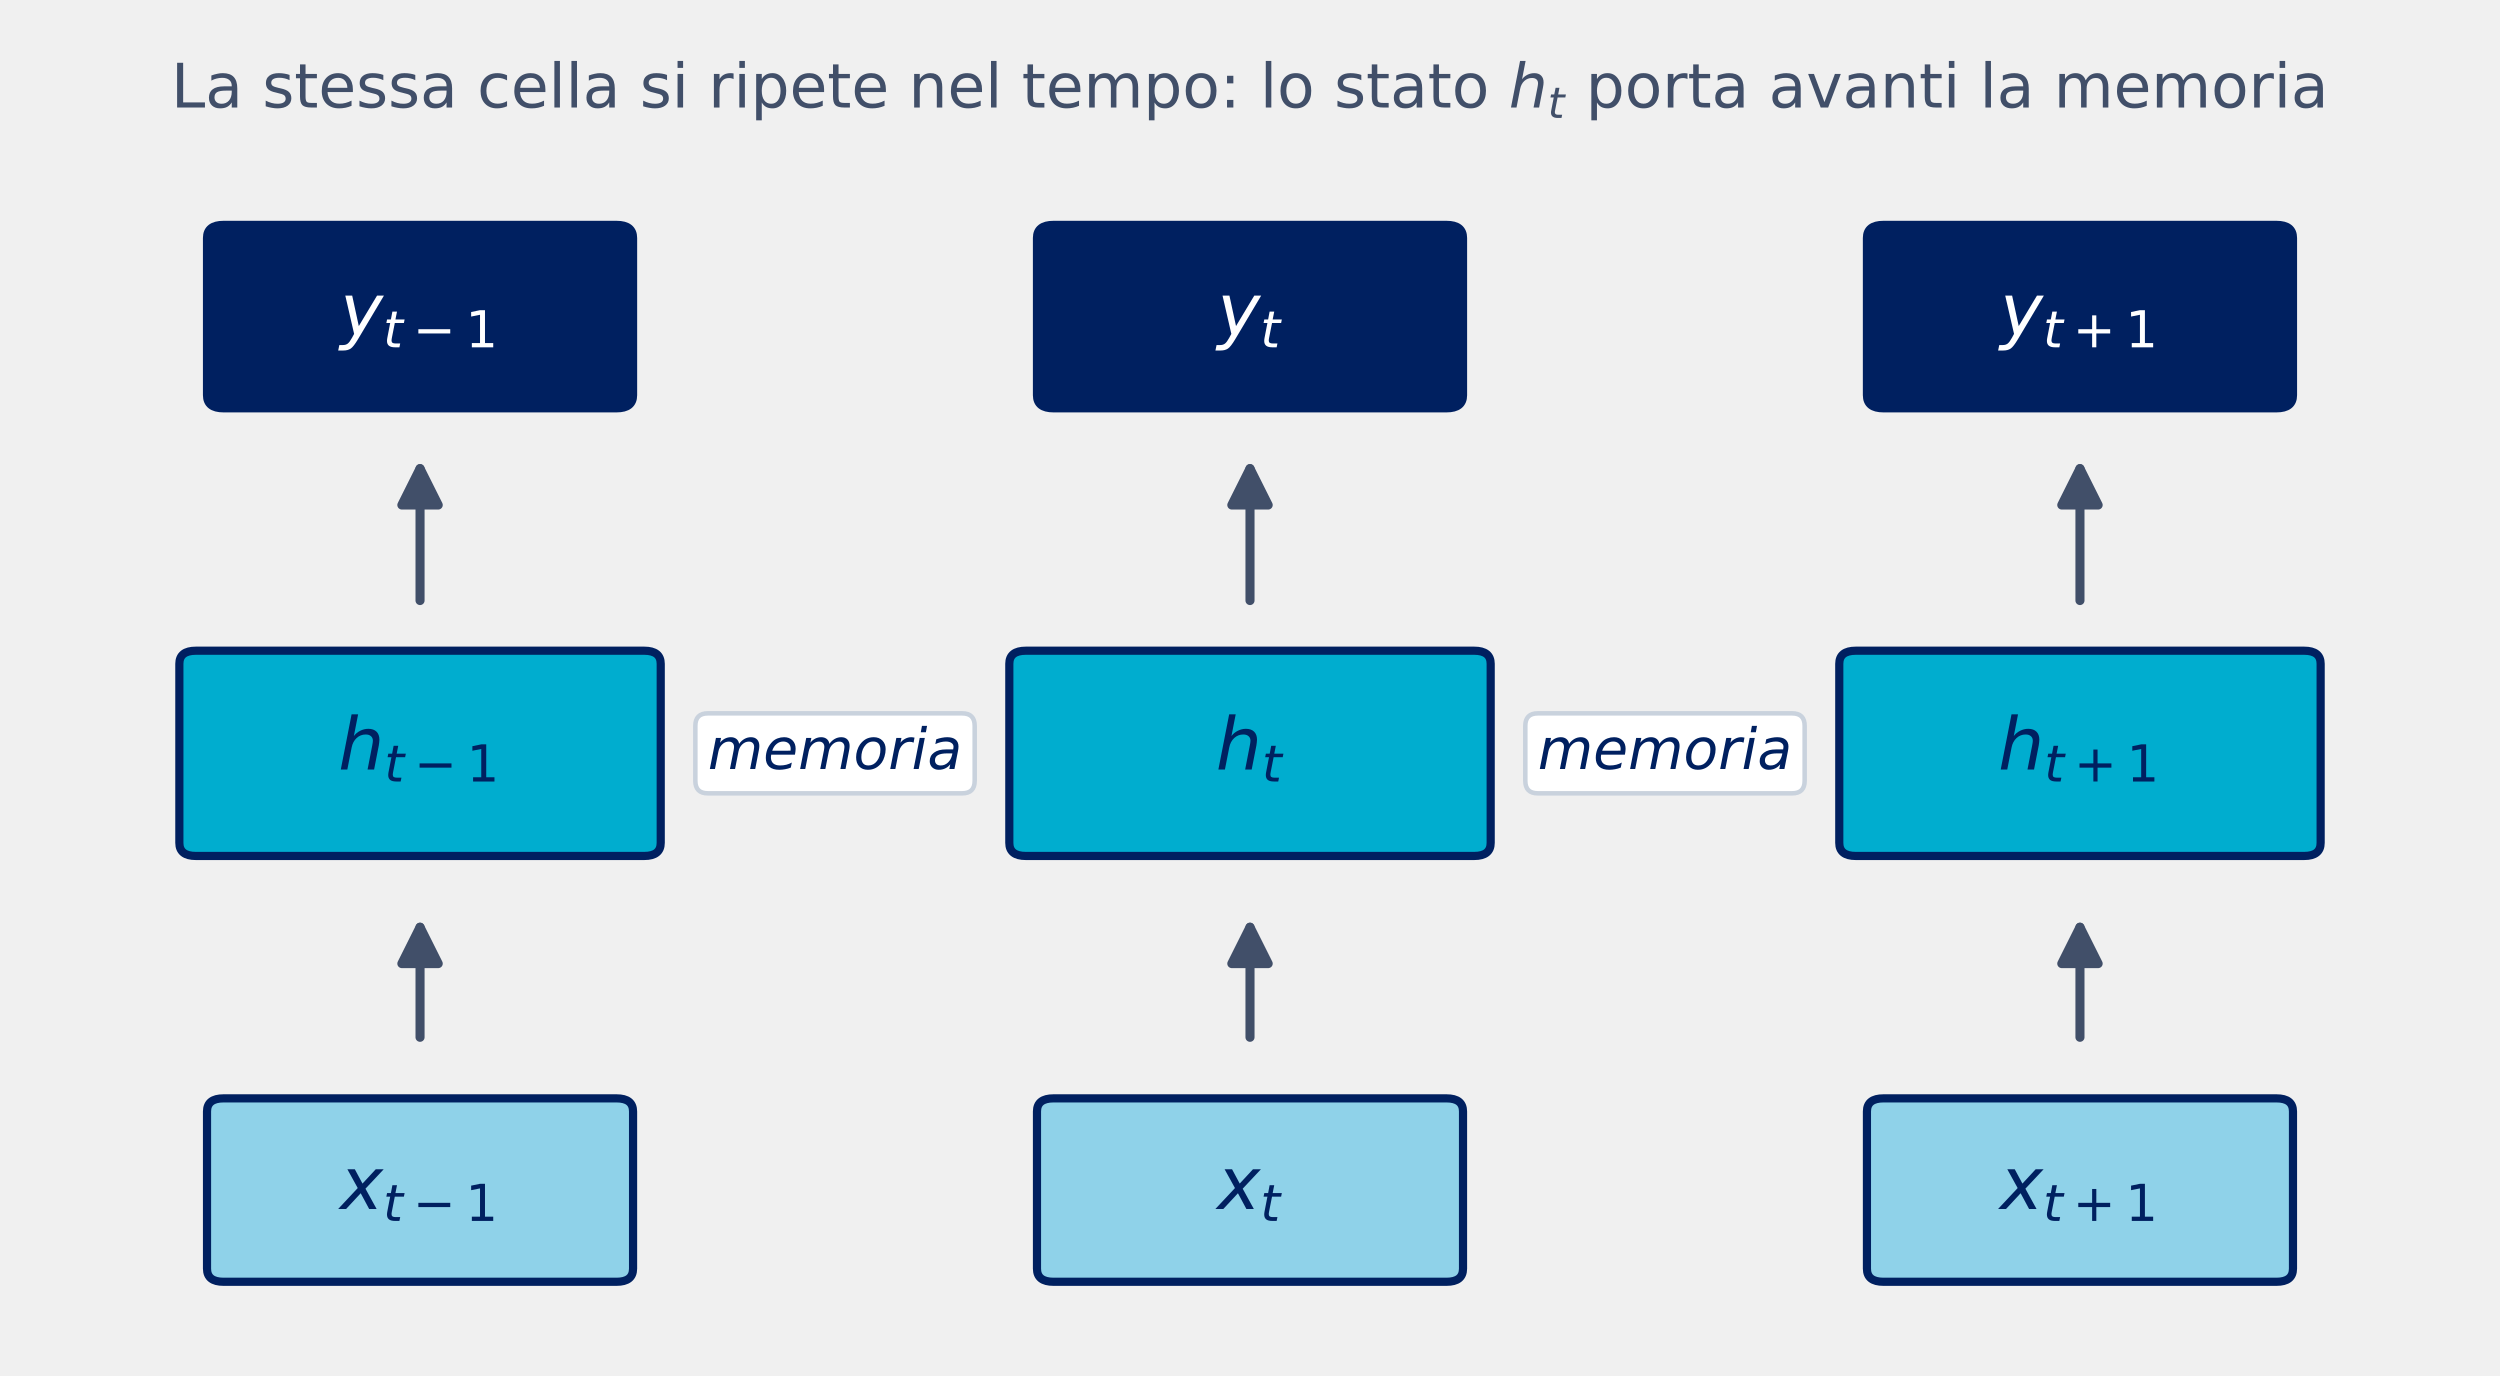
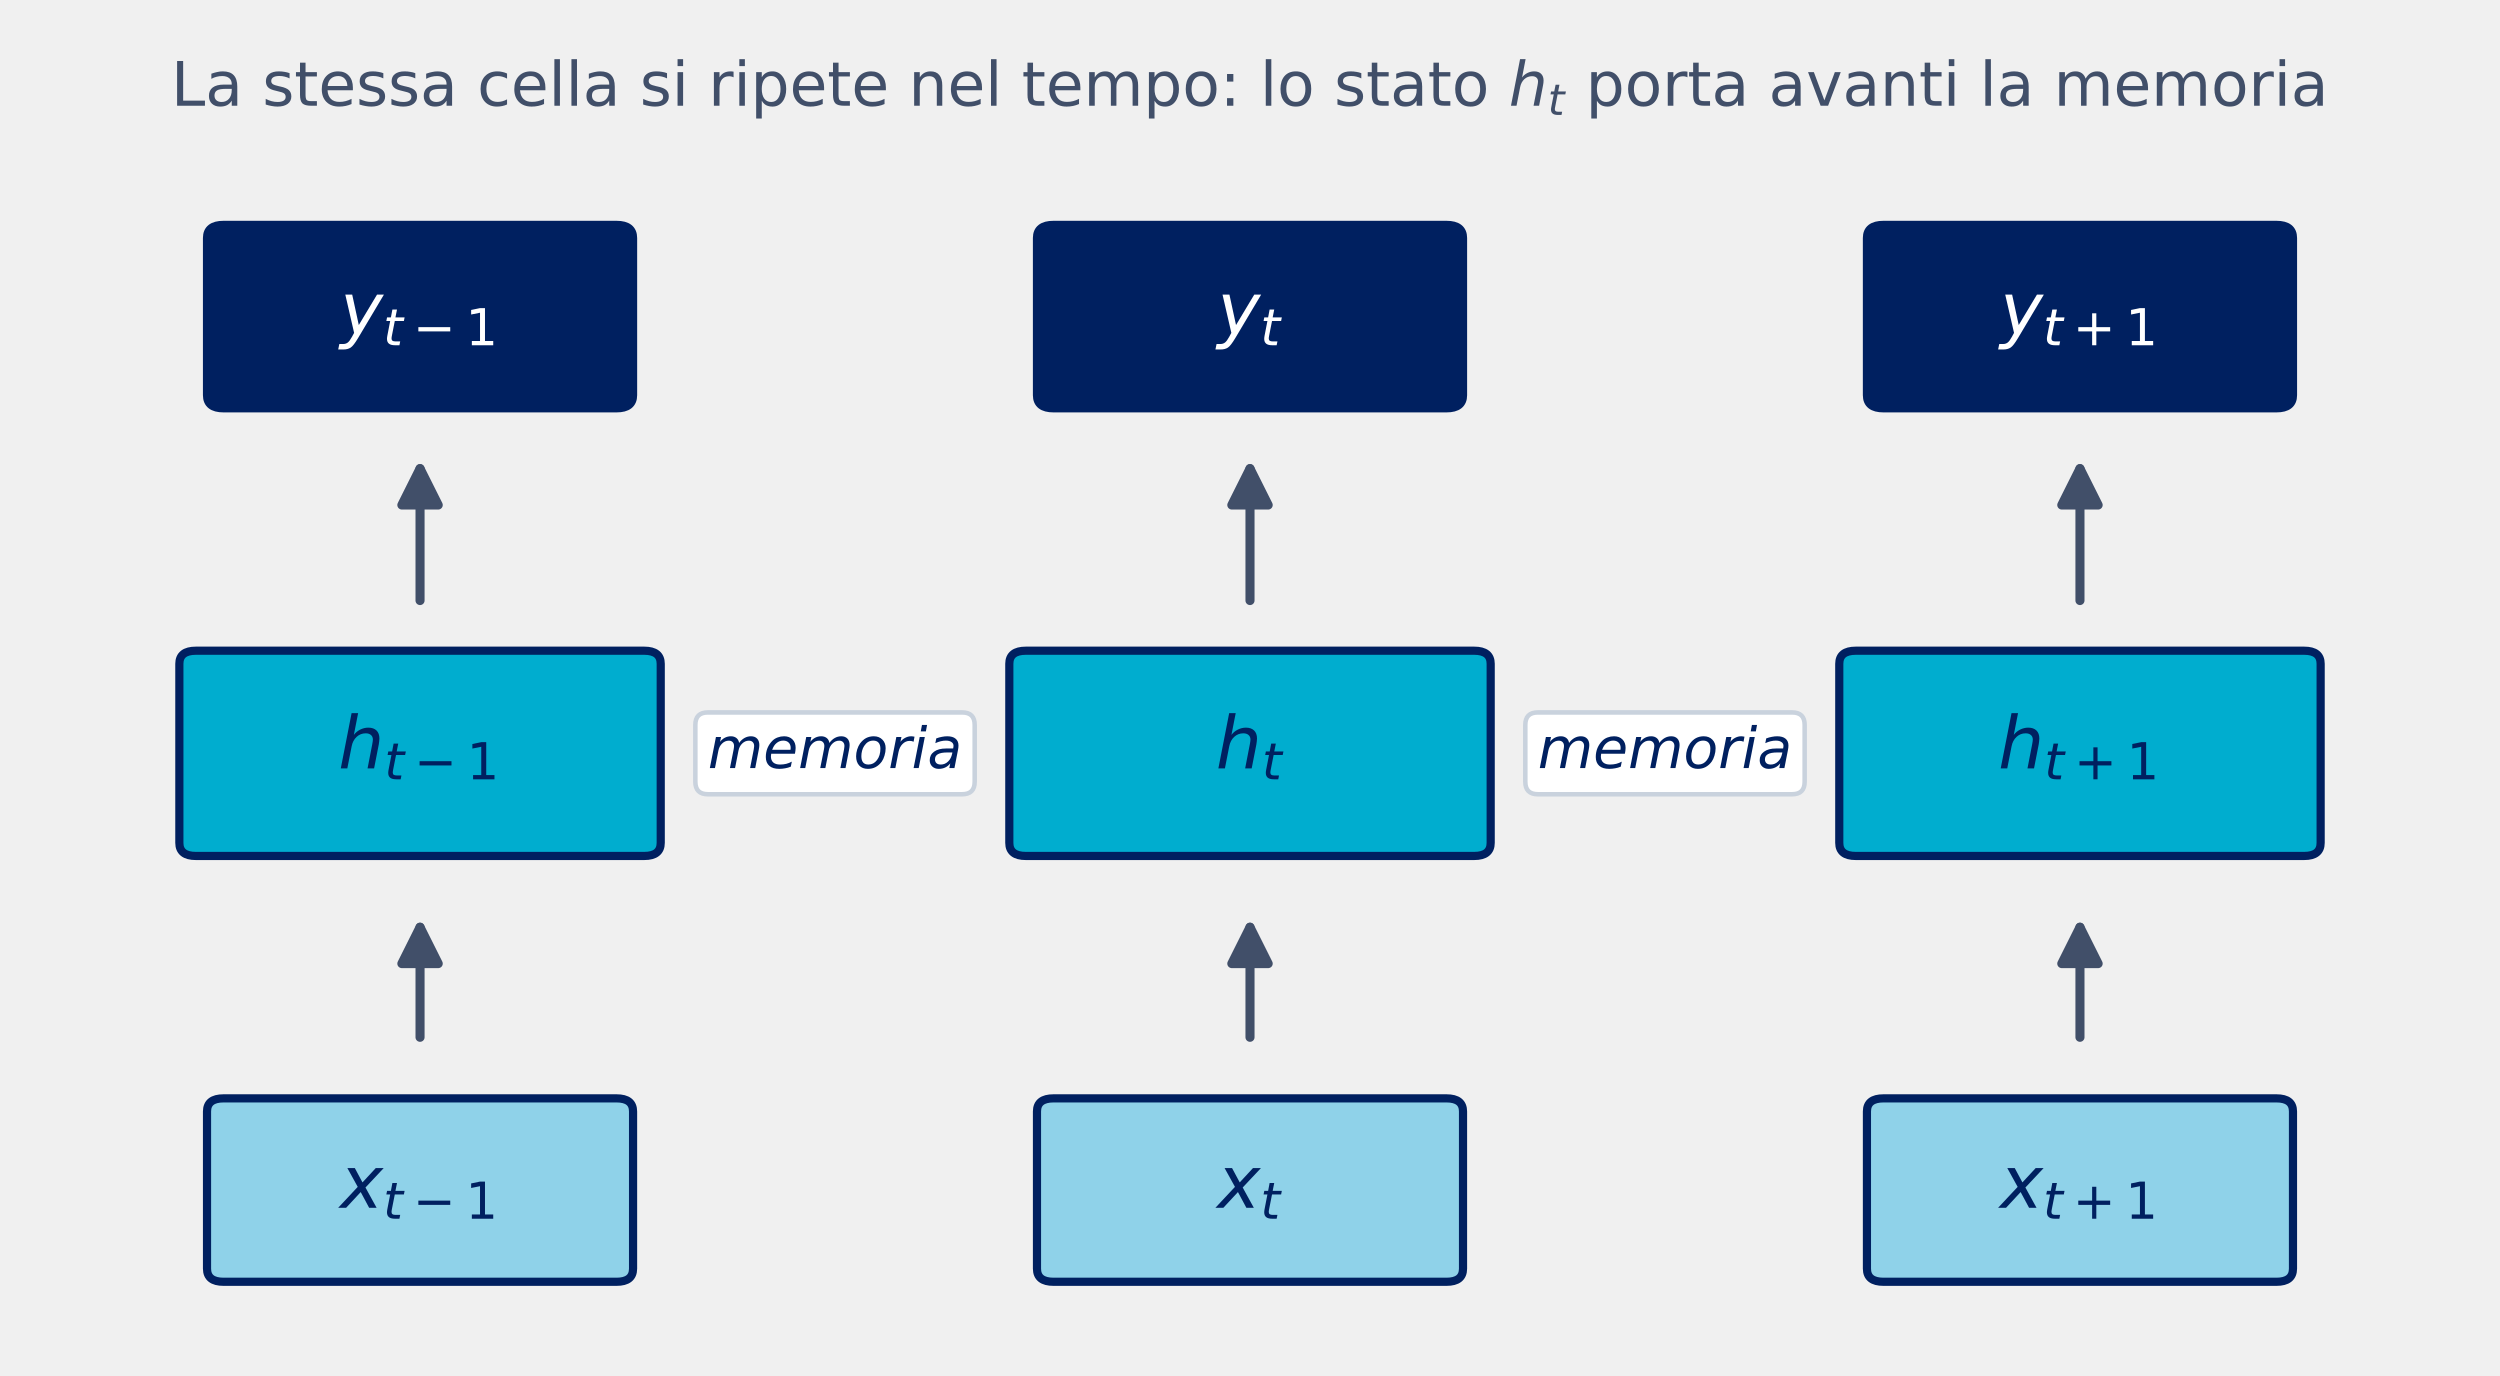
<svg xmlns="http://www.w3.org/2000/svg" width="550.08pt" height="302.688pt" viewBox="0 0 550.08 302.688" version="1.1">
  <defs>
    <style type="text/css">*{stroke-linejoin: round; stroke-linecap: butt}</style>
  </defs>
  <g id="figure_1">
    <g id="patch_1">
      <path d="M 0 302.688  L 550.08 302.688  L 550.08 0  L 0 0  L 0 302.688  z " style="fill: none" />
    </g>
    <g id="axes_1">
      <g id="patch_2">
-         <path d="M 92.422 228.233  Q 92.422 215.009 92.422 204.02  " clip-path="url(#pa77764045e)" style="fill: none; stroke: #414f69; stroke-width: 2; stroke-linecap: round" />
-         <path d="M 88.422 212.02  L 92.422 204.02  L 96.422 212.02  z " clip-path="url(#pa77764045e)" style="fill: #414f69; stroke: #414f69; stroke-width: 2; stroke-linecap: round" />
+         <path d="M 92.422 228.233  Q 92.422 215.009 92.422 204.02  " clip-path="url(#p02e6356b00)" style="fill: none; stroke: #414f69; stroke-width: 2; stroke-linecap: round" />
+         <path d="M 88.422 212.02  L 92.422 204.02  L 96.422 212.02  z " clip-path="url(#p02e6356b00)" style="fill: #414f69; stroke: #414f69; stroke-width: 2; stroke-linecap: round" />
      </g>
      <g id="patch_3">
-         <path d="M 92.422 132.134  Q 92.422 116.507 92.422 103.116  " clip-path="url(#pa77764045e)" style="fill: none; stroke: #414f69; stroke-width: 2; stroke-linecap: round" />
-         <path d="M 88.422 111.116  L 92.422 103.116  L 96.422 111.116  z " clip-path="url(#pa77764045e)" style="fill: #414f69; stroke: #414f69; stroke-width: 2; stroke-linecap: round" />
+         <path d="M 92.422 132.134  Q 92.422 116.507 92.422 103.116  " clip-path="url(#p02e6356b00)" style="fill: none; stroke: #414f69; stroke-width: 2; stroke-linecap: round" />
+         <path d="M 88.422 111.116  L 92.422 103.116  L 96.422 111.116  z " clip-path="url(#p02e6356b00)" style="fill: #414f69; stroke: #414f69; stroke-width: 2; stroke-linecap: round" />
      </g>
      <g id="patch_4">
-         <path d="M 275.04 228.233  Q 275.04 215.009 275.04 204.02  " clip-path="url(#pa77764045e)" style="fill: none; stroke: #414f69; stroke-width: 2; stroke-linecap: round" />
-         <path d="M 271.04 212.02  L 275.04 204.02  L 279.04 212.02  z " clip-path="url(#pa77764045e)" style="fill: #414f69; stroke: #414f69; stroke-width: 2; stroke-linecap: round" />
+         <path d="M 275.04 228.233  Q 275.04 215.009 275.04 204.02  " clip-path="url(#p02e6356b00)" style="fill: none; stroke: #414f69; stroke-width: 2; stroke-linecap: round" />
+         <path d="M 271.04 212.02  L 275.04 204.02  L 279.04 212.02  z " clip-path="url(#p02e6356b00)" style="fill: #414f69; stroke: #414f69; stroke-width: 2; stroke-linecap: round" />
      </g>
      <g id="patch_5">
-         <path d="M 275.04 132.134  Q 275.04 116.507 275.04 103.116  " clip-path="url(#pa77764045e)" style="fill: none; stroke: #414f69; stroke-width: 2; stroke-linecap: round" />
-         <path d="M 271.04 111.116  L 275.04 103.116  L 279.04 111.116  z " clip-path="url(#pa77764045e)" style="fill: #414f69; stroke: #414f69; stroke-width: 2; stroke-linecap: round" />
+         <path d="M 275.04 132.134  Q 275.04 116.507 275.04 103.116  " clip-path="url(#p02e6356b00)" style="fill: none; stroke: #414f69; stroke-width: 2; stroke-linecap: round" />
+         <path d="M 271.04 111.116  L 275.04 103.116  L 279.04 111.116  z " clip-path="url(#p02e6356b00)" style="fill: #414f69; stroke: #414f69; stroke-width: 2; stroke-linecap: round" />
      </g>
      <g id="patch_6">
-         <path d="M 457.658 228.233  Q 457.658 215.009 457.658 204.02  " clip-path="url(#pa77764045e)" style="fill: none; stroke: #414f69; stroke-width: 2; stroke-linecap: round" />
-         <path d="M 453.658 212.02  L 457.658 204.02  L 461.658 212.02  z " clip-path="url(#pa77764045e)" style="fill: #414f69; stroke: #414f69; stroke-width: 2; stroke-linecap: round" />
+         <path d="M 457.658 228.233  Q 457.658 215.009 457.658 204.02  " clip-path="url(#p02e6356b00)" style="fill: none; stroke: #414f69; stroke-width: 2; stroke-linecap: round" />
+         <path d="M 453.658 212.02  L 457.658 204.02  L 461.658 212.02  z " clip-path="url(#p02e6356b00)" style="fill: #414f69; stroke: #414f69; stroke-width: 2; stroke-linecap: round" />
      </g>
      <g id="patch_7">
-         <path d="M 457.658 132.134  Q 457.658 116.507 457.658 103.116  " clip-path="url(#pa77764045e)" style="fill: none; stroke: #414f69; stroke-width: 2; stroke-linecap: round" />
-         <path d="M 453.658 111.116  L 457.658 103.116  L 461.658 111.116  z " clip-path="url(#pa77764045e)" style="fill: #414f69; stroke: #414f69; stroke-width: 2; stroke-linecap: round" />
+         <path d="M 457.658 132.134  Q 457.658 116.507 457.658 103.116  " clip-path="url(#p02e6356b00)" style="fill: none; stroke: #414f69; stroke-width: 2; stroke-linecap: round" />
+         <path d="M 453.658 111.116  L 457.658 103.116  L 461.658 111.116  z " clip-path="url(#p02e6356b00)" style="fill: #414f69; stroke: #414f69; stroke-width: 2; stroke-linecap: round" />
      </g>
      <g id="patch_8">
-         <path d="M 156.166 165.758  Q 183.732 165.758 209.061 165.758  " clip-path="url(#pa77764045e)" style="fill: none; stroke: #414f69; stroke-width: 2; stroke-linecap: round" />
-         <path d="M 201.061 161.758  L 209.061 165.758  L 201.061 169.758  z " clip-path="url(#pa77764045e)" style="fill: #414f69; stroke: #414f69; stroke-width: 2; stroke-linecap: round" />
+         <path d="M 156.166 165.758  Q 183.732 165.758 209.061 165.758  " clip-path="url(#p02e6356b00)" style="fill: none; stroke: #414f69; stroke-width: 2; stroke-linecap: round" />
+         <path d="M 201.061 161.758  L 209.061 165.758  L 201.061 169.758  z " clip-path="url(#p02e6356b00)" style="fill: #414f69; stroke: #414f69; stroke-width: 2; stroke-linecap: round" />
      </g>
      <g id="patch_9">
-         <path d="M 338.784 165.758  Q 366.35 165.758 391.679 165.758  " clip-path="url(#pa77764045e)" style="fill: none; stroke: #414f69; stroke-width: 2; stroke-linecap: round" />
-         <path d="M 383.679 161.758  L 391.679 165.758  L 383.679 169.758  z " clip-path="url(#pa77764045e)" style="fill: #414f69; stroke: #414f69; stroke-width: 2; stroke-linecap: round" />
+         <path d="M 338.784 165.758  Q 366.35 165.758 391.679 165.758  " clip-path="url(#p02e6356b00)" style="fill: none; stroke: #414f69; stroke-width: 2; stroke-linecap: round" />
+         <path d="M 383.679 161.758  L 391.679 165.758  L 383.679 169.758  z " clip-path="url(#p02e6356b00)" style="fill: #414f69; stroke: #414f69; stroke-width: 2; stroke-linecap: round" />
      </g>
      <g id="patch_10">
-         <path d="M 49.202 282.035  L 135.641 282.035  Q 139.294 282.035 139.294 279.152  L 139.294 244.557  Q 139.294 241.674 135.641 241.674  L 49.202 241.674  Q 45.55 241.674 45.55 244.557  L 45.55 279.152  Q 45.55 282.035 49.202 282.035  z " clip-path="url(#pa77764045e)" style="fill: #8fd2e9; stroke: #002060; stroke-width: 1.8; stroke-linejoin: miter" />
+         <path d="M 49.202 282.035  L 135.641 282.035  Q 139.294 282.035 139.294 279.152  L 139.294 244.557  Q 139.294 241.674 135.641 241.674  L 49.202 241.674  Q 45.55 241.674 45.55 244.557  L 45.55 279.152  Q 45.55 282.035 49.202 282.035  z " clip-path="url(#p02e6356b00)" style="fill: #8fd2e9; stroke: #002060; stroke-width: 1.8; stroke-linejoin: miter" />
      </g>
      <g id="patch_11">
-         <path d="M 43.115 188.341  L 141.729 188.341  Q 145.381 188.341 145.381 185.458  L 145.381 146.059  Q 145.381 143.176 141.729 143.176  L 43.115 143.176  Q 39.463 143.176 39.463 146.059  L 39.463 185.458  Q 39.463 188.341 43.115 188.341  z " clip-path="url(#pa77764045e)" style="fill: #00adcf; stroke: #002060; stroke-width: 1.8; stroke-linejoin: miter" />
+         <path d="M 43.115 188.341  L 141.729 188.341  Q 145.381 188.341 145.381 185.458  L 145.381 146.059  Q 145.381 143.176 141.729 143.176  L 43.115 143.176  Q 39.463 143.176 39.463 146.059  L 39.463 185.458  Q 39.463 188.341 43.115 188.341  z " clip-path="url(#p02e6356b00)" style="fill: #00adcf; stroke: #002060; stroke-width: 1.8; stroke-linejoin: miter" />
      </g>
      <g id="patch_12">
-         <path d="M 49.202 89.843  L 135.641 89.843  Q 139.294 89.843 139.294 86.96  L 139.294 52.365  Q 139.294 49.482 135.641 49.482  L 49.202 49.482  Q 45.55 49.482 45.55 52.365  L 45.55 86.96  Q 45.55 89.843 49.202 89.843  z " clip-path="url(#pa77764045e)" style="fill: #002060; stroke: #002060; stroke-width: 1.8; stroke-linejoin: miter" />
+         <path d="M 49.202 89.843  L 135.641 89.843  Q 139.294 89.843 139.294 86.96  L 139.294 52.365  Q 139.294 49.482 135.641 49.482  L 49.202 49.482  Q 45.55 49.482 45.55 52.365  L 45.55 86.96  Q 45.55 89.843 49.202 89.843  z " clip-path="url(#p02e6356b00)" style="fill: #002060; stroke: #002060; stroke-width: 1.8; stroke-linejoin: miter" />
      </g>
      <g id="patch_13">
-         <path d="M 231.82 282.035  L 318.26 282.035  Q 321.912 282.035 321.912 279.152  L 321.912 244.557  Q 321.912 241.674 318.26 241.674  L 231.82 241.674  Q 228.168 241.674 228.168 244.557  L 228.168 279.152  Q 228.168 282.035 231.82 282.035  z " clip-path="url(#pa77764045e)" style="fill: #8fd2e9; stroke: #002060; stroke-width: 1.8; stroke-linejoin: miter" />
+         <path d="M 231.82 282.035  L 318.26 282.035  Q 321.912 282.035 321.912 279.152  L 321.912 244.557  Q 321.912 241.674 318.26 241.674  L 231.82 241.674  Q 228.168 241.674 228.168 244.557  L 228.168 279.152  Q 228.168 282.035 231.82 282.035  z " clip-path="url(#p02e6356b00)" style="fill: #8fd2e9; stroke: #002060; stroke-width: 1.8; stroke-linejoin: miter" />
      </g>
      <g id="patch_14">
-         <path d="M 225.733 188.341  L 324.347 188.341  Q 327.999 188.341 327.999 185.458  L 327.999 146.059  Q 327.999 143.176 324.347 143.176  L 225.733 143.176  Q 222.081 143.176 222.081 146.059  L 222.081 185.458  Q 222.081 188.341 225.733 188.341  z " clip-path="url(#pa77764045e)" style="fill: #00adcf; stroke: #002060; stroke-width: 1.8; stroke-linejoin: miter" />
+         <path d="M 225.733 188.341  L 324.347 188.341  Q 327.999 188.341 327.999 185.458  L 327.999 146.059  Q 327.999 143.176 324.347 143.176  L 225.733 143.176  Q 222.081 143.176 222.081 146.059  L 222.081 185.458  Q 222.081 188.341 225.733 188.341  z " clip-path="url(#p02e6356b00)" style="fill: #00adcf; stroke: #002060; stroke-width: 1.8; stroke-linejoin: miter" />
      </g>
      <g id="patch_15">
-         <path d="M 231.82 89.843  L 318.26 89.843  Q 321.912 89.843 321.912 86.96  L 321.912 52.365  Q 321.912 49.482 318.26 49.482  L 231.82 49.482  Q 228.168 49.482 228.168 52.365  L 228.168 86.96  Q 228.168 89.843 231.82 89.843  z " clip-path="url(#pa77764045e)" style="fill: #002060; stroke: #002060; stroke-width: 1.8; stroke-linejoin: miter" />
+         <path d="M 231.82 89.843  L 318.26 89.843  Q 321.912 89.843 321.912 86.96  L 321.912 52.365  Q 321.912 49.482 318.26 49.482  L 231.82 49.482  Q 228.168 49.482 228.168 52.365  L 228.168 86.96  Q 228.168 89.843 231.82 89.843  z " clip-path="url(#p02e6356b00)" style="fill: #002060; stroke: #002060; stroke-width: 1.8; stroke-linejoin: miter" />
      </g>
      <g id="patch_16">
-         <path d="M 414.439 282.035  L 500.878 282.035  Q 504.53 282.035 504.53 279.152  L 504.53 244.557  Q 504.53 241.674 500.878 241.674  L 414.439 241.674  Q 410.786 241.674 410.786 244.557  L 410.786 279.152  Q 410.786 282.035 414.439 282.035  z " clip-path="url(#pa77764045e)" style="fill: #8fd2e9; stroke: #002060; stroke-width: 1.8; stroke-linejoin: miter" />
+         <path d="M 414.439 282.035  L 500.878 282.035  Q 504.53 282.035 504.53 279.152  L 504.53 244.557  Q 504.53 241.674 500.878 241.674  L 414.439 241.674  Q 410.786 241.674 410.786 244.557  L 410.786 279.152  Q 410.786 282.035 414.439 282.035  z " clip-path="url(#p02e6356b00)" style="fill: #8fd2e9; stroke: #002060; stroke-width: 1.8; stroke-linejoin: miter" />
      </g>
      <g id="patch_17">
-         <path d="M 408.351 188.341  L 506.965 188.341  Q 510.617 188.341 510.617 185.458  L 510.617 146.059  Q 510.617 143.176 506.965 143.176  L 408.351 143.176  Q 404.699 143.176 404.699 146.059  L 404.699 185.458  Q 404.699 188.341 408.351 188.341  z " clip-path="url(#pa77764045e)" style="fill: #00adcf; stroke: #002060; stroke-width: 1.8; stroke-linejoin: miter" />
+         <path d="M 408.351 188.341  L 506.965 188.341  Q 510.617 188.341 510.617 185.458  L 510.617 146.059  Q 510.617 143.176 506.965 143.176  L 408.351 143.176  Q 404.699 143.176 404.699 146.059  L 404.699 185.458  Q 404.699 188.341 408.351 188.341  z " clip-path="url(#p02e6356b00)" style="fill: #00adcf; stroke: #002060; stroke-width: 1.8; stroke-linejoin: miter" />
      </g>
      <g id="patch_18">
-         <path d="M 414.439 89.843  L 500.878 89.843  Q 504.53 89.843 504.53 86.96  L 504.53 52.365  Q 504.53 49.482 500.878 49.482  L 414.439 49.482  Q 410.786 49.482 410.786 52.365  L 410.786 86.96  Q 410.786 89.843 414.439 89.843  z " clip-path="url(#pa77764045e)" style="fill: #002060; stroke: #002060; stroke-width: 1.8; stroke-linejoin: miter" />
+         <path d="M 414.439 89.843  L 500.878 89.843  Q 504.53 89.843 504.53 86.96  L 504.53 52.365  Q 504.53 49.482 500.878 49.482  L 414.439 49.482  Q 410.786 49.482 410.786 52.365  L 410.786 86.96  Q 410.786 89.843 414.439 89.843  z " clip-path="url(#p02e6356b00)" style="fill: #002060; stroke: #002060; stroke-width: 1.8; stroke-linejoin: miter" />
      </g>
      <g id="text_1">
        <g style="fill: #414f69" transform="translate(37.6425 24.0168)">
          <text>
-             <tspan x="0" y="-0.359" style="font-size: 13.5px; font-family: 'DejaVu Sans'; fill: #414f69">L</tspan>
-             <tspan x="7.521" y="-0.359" style="font-size: 13.5px; font-family: 'DejaVu Sans'; fill: #414f69">a</tspan>
-             <tspan x="15.794" y="-0.359" style="font-size: 13.5px; font-family: 'DejaVu Sans'; fill: #414f69"> </tspan>
-             <tspan x="20.085" y="-0.359" style="font-size: 13.5px; font-family: 'DejaVu Sans'; fill: #414f69">s</tspan>
-             <tspan x="27.119" y="-0.359" style="font-size: 13.5px; font-family: 'DejaVu Sans'; fill: #414f69">t</tspan>
-             <tspan x="32.412" y="-0.359" style="font-size: 13.5px; font-family: 'DejaVu Sans'; fill: #414f69">e</tspan>
-             <tspan x="40.718" y="-0.359" style="font-size: 13.5px; font-family: 'DejaVu Sans'; fill: #414f69">s</tspan>
-             <tspan x="47.751" y="-0.359" style="font-size: 13.5px; font-family: 'DejaVu Sans'; fill: #414f69">s</tspan>
-             <tspan x="54.784" y="-0.359" style="font-size: 13.5px; font-family: 'DejaVu Sans'; fill: #414f69">a</tspan>
-             <tspan x="63.057" y="-0.359" style="font-size: 13.5px; font-family: 'DejaVu Sans'; fill: #414f69"> </tspan>
-             <tspan x="67.348" y="-0.359" style="font-size: 13.5px; font-family: 'DejaVu Sans'; fill: #414f69">c</tspan>
-             <tspan x="74.771" y="-0.359" style="font-size: 13.5px; font-family: 'DejaVu Sans'; fill: #414f69">e</tspan>
-             <tspan x="83.076" y="-0.359" style="font-size: 13.5px; font-family: 'DejaVu Sans'; fill: #414f69">l</tspan>
-             <tspan x="86.827" y="-0.359" style="font-size: 13.5px; font-family: 'DejaVu Sans'; fill: #414f69">l</tspan>
-             <tspan x="90.578" y="-0.359" style="font-size: 13.5px; font-family: 'DejaVu Sans'; fill: #414f69">a</tspan>
-             <tspan x="98.851" y="-0.359" style="font-size: 13.5px; font-family: 'DejaVu Sans'; fill: #414f69"> </tspan>
-             <tspan x="103.142" y="-0.359" style="font-size: 13.5px; font-family: 'DejaVu Sans'; fill: #414f69">s</tspan>
-             <tspan x="110.175" y="-0.359" style="font-size: 13.5px; font-family: 'DejaVu Sans'; fill: #414f69">i</tspan>
-             <tspan x="113.926" y="-0.359" style="font-size: 13.5px; font-family: 'DejaVu Sans'; fill: #414f69"> </tspan>
-             <tspan x="118.217" y="-0.359" style="font-size: 13.5px; font-family: 'DejaVu Sans'; fill: #414f69">r</tspan>
-             <tspan x="123.768" y="-0.359" style="font-size: 13.5px; font-family: 'DejaVu Sans'; fill: #414f69">i</tspan>
-             <tspan x="127.518" y="-0.359" style="font-size: 13.5px; font-family: 'DejaVu Sans'; fill: #414f69">p</tspan>
-             <tspan x="136.088" y="-0.359" style="font-size: 13.5px; font-family: 'DejaVu Sans'; fill: #414f69">e</tspan>
-             <tspan x="144.393" y="-0.359" style="font-size: 13.5px; font-family: 'DejaVu Sans'; fill: #414f69">t</tspan>
-             <tspan x="149.687" y="-0.359" style="font-size: 13.5px; font-family: 'DejaVu Sans'; fill: #414f69">e</tspan>
-             <tspan x="157.992" y="-0.359" style="font-size: 13.5px; font-family: 'DejaVu Sans'; fill: #414f69"> </tspan>
-             <tspan x="162.283" y="-0.359" style="font-size: 13.5px; font-family: 'DejaVu Sans'; fill: #414f69">n</tspan>
-             <tspan x="170.84" y="-0.359" style="font-size: 13.5px; font-family: 'DejaVu Sans'; fill: #414f69">e</tspan>
-             <tspan x="179.145" y="-0.359" style="font-size: 13.5px; font-family: 'DejaVu Sans'; fill: #414f69">l</tspan>
-             <tspan x="182.896" y="-0.359" style="font-size: 13.5px; font-family: 'DejaVu Sans'; fill: #414f69"> </tspan>
-             <tspan x="187.187" y="-0.359" style="font-size: 13.5px; font-family: 'DejaVu Sans'; fill: #414f69">t</tspan>
-             <tspan x="192.48" y="-0.359" style="font-size: 13.5px; font-family: 'DejaVu Sans'; fill: #414f69">e</tspan>
-             <tspan x="200.786" y="-0.359" style="font-size: 13.5px; font-family: 'DejaVu Sans'; fill: #414f69">m</tspan>
-             <tspan x="213.937" y="-0.359" style="font-size: 13.5px; font-family: 'DejaVu Sans'; fill: #414f69">p</tspan>
-             <tspan x="222.506" y="-0.359" style="font-size: 13.5px; font-family: 'DejaVu Sans'; fill: #414f69">o</tspan>
-             <tspan x="230.766" y="-0.359" style="font-size: 13.5px; font-family: 'DejaVu Sans'; fill: #414f69">:</tspan>
-             <tspan x="235.314" y="-0.359" style="font-size: 13.5px; font-family: 'DejaVu Sans'; fill: #414f69"> </tspan>
-             <tspan x="239.605" y="-0.359" style="font-size: 13.5px; font-family: 'DejaVu Sans'; fill: #414f69">l</tspan>
-             <tspan x="243.356" y="-0.359" style="font-size: 13.5px; font-family: 'DejaVu Sans'; fill: #414f69">o</tspan>
-             <tspan x="251.615" y="-0.359" style="font-size: 13.5px; font-family: 'DejaVu Sans'; fill: #414f69"> </tspan>
-             <tspan x="255.907" y="-0.359" style="font-size: 13.5px; font-family: 'DejaVu Sans'; fill: #414f69">s</tspan>
-             <tspan x="262.94" y="-0.359" style="font-size: 13.5px; font-family: 'DejaVu Sans'; fill: #414f69">t</tspan>
-             <tspan x="268.233" y="-0.359" style="font-size: 13.5px; font-family: 'DejaVu Sans'; fill: #414f69">a</tspan>
-             <tspan x="276.506" y="-0.359" style="font-size: 13.5px; font-family: 'DejaVu Sans'; fill: #414f69">t</tspan>
-             <tspan x="281.799" y="-0.359" style="font-size: 13.5px; font-family: 'DejaVu Sans'; fill: #414f69">o</tspan>
-             <tspan x="290.059" y="-0.359" style="font-size: 13.5px; font-family: 'DejaVu Sans'; fill: #414f69"> </tspan>
-             <tspan x="306.994" y="-0.359" style="font-size: 13.5px; font-family: 'DejaVu Sans'; fill: #414f69"> </tspan>
-             <tspan x="311.286" y="-0.359" style="font-size: 13.5px; font-family: 'DejaVu Sans'; fill: #414f69">p</tspan>
-             <tspan x="319.855" y="-0.359" style="font-size: 13.5px; font-family: 'DejaVu Sans'; fill: #414f69">o</tspan>
-             <tspan x="328.114" y="-0.359" style="font-size: 13.5px; font-family: 'DejaVu Sans'; fill: #414f69">r</tspan>
-             <tspan x="333.665" y="-0.359" style="font-size: 13.5px; font-family: 'DejaVu Sans'; fill: #414f69">t</tspan>
-             <tspan x="338.958" y="-0.359" style="font-size: 13.5px; font-family: 'DejaVu Sans'; fill: #414f69">a</tspan>
-             <tspan x="347.231" y="-0.359" style="font-size: 13.5px; font-family: 'DejaVu Sans'; fill: #414f69"> </tspan>
-             <tspan x="351.522" y="-0.359" style="font-size: 13.5px; font-family: 'DejaVu Sans'; fill: #414f69">a</tspan>
-             <tspan x="359.795" y="-0.359" style="font-size: 13.5px; font-family: 'DejaVu Sans'; fill: #414f69">v</tspan>
-             <tspan x="367.784" y="-0.359" style="font-size: 13.5px; font-family: 'DejaVu Sans'; fill: #414f69">a</tspan>
-             <tspan x="376.057" y="-0.359" style="font-size: 13.5px; font-family: 'DejaVu Sans'; fill: #414f69">n</tspan>
-             <tspan x="384.613" y="-0.359" style="font-size: 13.5px; font-family: 'DejaVu Sans'; fill: #414f69">t</tspan>
-             <tspan x="389.906" y="-0.359" style="font-size: 13.5px; font-family: 'DejaVu Sans'; fill: #414f69">i</tspan>
-             <tspan x="393.657" y="-0.359" style="font-size: 13.5px; font-family: 'DejaVu Sans'; fill: #414f69"> </tspan>
-             <tspan x="397.948" y="-0.359" style="font-size: 13.5px; font-family: 'DejaVu Sans'; fill: #414f69">l</tspan>
-             <tspan x="401.699" y="-0.359" style="font-size: 13.5px; font-family: 'DejaVu Sans'; fill: #414f69">a</tspan>
-             <tspan x="409.971" y="-0.359" style="font-size: 13.5px; font-family: 'DejaVu Sans'; fill: #414f69"> </tspan>
-             <tspan x="414.263" y="-0.359" style="font-size: 13.5px; font-family: 'DejaVu Sans'; fill: #414f69">m</tspan>
-             <tspan x="427.413" y="-0.359" style="font-size: 13.5px; font-family: 'DejaVu Sans'; fill: #414f69">e</tspan>
-             <tspan x="435.719" y="-0.359" style="font-size: 13.5px; font-family: 'DejaVu Sans'; fill: #414f69">m</tspan>
-             <tspan x="448.87" y="-0.359" style="font-size: 13.5px; font-family: 'DejaVu Sans'; fill: #414f69">o</tspan>
-             <tspan x="457.129" y="-0.359" style="font-size: 13.5px; font-family: 'DejaVu Sans'; fill: #414f69">r</tspan>
-             <tspan x="462.679" y="-0.359" style="font-size: 13.5px; font-family: 'DejaVu Sans'; fill: #414f69">i</tspan>
-             <tspan x="466.43" y="-0.359" style="font-size: 13.5px; font-family: 'DejaVu Sans'; fill: #414f69">a</tspan>
-             <tspan x="294.35" y="-0.359" style="font-style: oblique; font-size: 13.5px; font-family: 'DejaVu Sans'; fill: #414f69">h</tspan>
-             <tspan x="302.906" y="1.938" style="font-style: oblique; font-size: 9.45px; font-family: 'DejaVu Sans'; fill: #414f69">t</tspan>
+             <tspan x="0" y="-0.75" style="font-size: 13.5px; font-family: 'DejaVu Sans'; fill: #414f69">L</tspan>
+             <tspan x="7.521" y="-0.75" style="font-size: 13.5px; font-family: 'DejaVu Sans'; fill: #414f69">a</tspan>
+             <tspan x="15.794" y="-0.75" style="font-size: 13.5px; font-family: 'DejaVu Sans'; fill: #414f69"> </tspan>
+             <tspan x="20.085" y="-0.75" style="font-size: 13.5px; font-family: 'DejaVu Sans'; fill: #414f69">s</tspan>
+             <tspan x="27.119" y="-0.75" style="font-size: 13.5px; font-family: 'DejaVu Sans'; fill: #414f69">t</tspan>
+             <tspan x="32.412" y="-0.75" style="font-size: 13.5px; font-family: 'DejaVu Sans'; fill: #414f69">e</tspan>
+             <tspan x="40.718" y="-0.75" style="font-size: 13.5px; font-family: 'DejaVu Sans'; fill: #414f69">s</tspan>
+             <tspan x="47.751" y="-0.75" style="font-size: 13.5px; font-family: 'DejaVu Sans'; fill: #414f69">s</tspan>
+             <tspan x="54.784" y="-0.75" style="font-size: 13.5px; font-family: 'DejaVu Sans'; fill: #414f69">a</tspan>
+             <tspan x="63.057" y="-0.75" style="font-size: 13.5px; font-family: 'DejaVu Sans'; fill: #414f69"> </tspan>
+             <tspan x="67.348" y="-0.75" style="font-size: 13.5px; font-family: 'DejaVu Sans'; fill: #414f69">c</tspan>
+             <tspan x="74.771" y="-0.75" style="font-size: 13.5px; font-family: 'DejaVu Sans'; fill: #414f69">e</tspan>
+             <tspan x="83.076" y="-0.75" style="font-size: 13.5px; font-family: 'DejaVu Sans'; fill: #414f69">l</tspan>
+             <tspan x="86.827" y="-0.75" style="font-size: 13.5px; font-family: 'DejaVu Sans'; fill: #414f69">l</tspan>
+             <tspan x="90.578" y="-0.75" style="font-size: 13.5px; font-family: 'DejaVu Sans'; fill: #414f69">a</tspan>
+             <tspan x="98.851" y="-0.75" style="font-size: 13.5px; font-family: 'DejaVu Sans'; fill: #414f69"> </tspan>
+             <tspan x="103.142" y="-0.75" style="font-size: 13.5px; font-family: 'DejaVu Sans'; fill: #414f69">s</tspan>
+             <tspan x="110.175" y="-0.75" style="font-size: 13.5px; font-family: 'DejaVu Sans'; fill: #414f69">i</tspan>
+             <tspan x="113.926" y="-0.75" style="font-size: 13.5px; font-family: 'DejaVu Sans'; fill: #414f69"> </tspan>
+             <tspan x="118.217" y="-0.75" style="font-size: 13.5px; font-family: 'DejaVu Sans'; fill: #414f69">r</tspan>
+             <tspan x="123.768" y="-0.75" style="font-size: 13.5px; font-family: 'DejaVu Sans'; fill: #414f69">i</tspan>
+             <tspan x="127.518" y="-0.75" style="font-size: 13.5px; font-family: 'DejaVu Sans'; fill: #414f69">p</tspan>
+             <tspan x="136.088" y="-0.75" style="font-size: 13.5px; font-family: 'DejaVu Sans'; fill: #414f69">e</tspan>
+             <tspan x="144.393" y="-0.75" style="font-size: 13.5px; font-family: 'DejaVu Sans'; fill: #414f69">t</tspan>
+             <tspan x="149.687" y="-0.75" style="font-size: 13.5px; font-family: 'DejaVu Sans'; fill: #414f69">e</tspan>
+             <tspan x="157.992" y="-0.75" style="font-size: 13.5px; font-family: 'DejaVu Sans'; fill: #414f69"> </tspan>
+             <tspan x="162.283" y="-0.75" style="font-size: 13.5px; font-family: 'DejaVu Sans'; fill: #414f69">n</tspan>
+             <tspan x="170.84" y="-0.75" style="font-size: 13.5px; font-family: 'DejaVu Sans'; fill: #414f69">e</tspan>
+             <tspan x="179.145" y="-0.75" style="font-size: 13.5px; font-family: 'DejaVu Sans'; fill: #414f69">l</tspan>
+             <tspan x="182.896" y="-0.75" style="font-size: 13.5px; font-family: 'DejaVu Sans'; fill: #414f69"> </tspan>
+             <tspan x="187.187" y="-0.75" style="font-size: 13.5px; font-family: 'DejaVu Sans'; fill: #414f69">t</tspan>
+             <tspan x="192.48" y="-0.75" style="font-size: 13.5px; font-family: 'DejaVu Sans'; fill: #414f69">e</tspan>
+             <tspan x="200.786" y="-0.75" style="font-size: 13.5px; font-family: 'DejaVu Sans'; fill: #414f69">m</tspan>
+             <tspan x="213.937" y="-0.75" style="font-size: 13.5px; font-family: 'DejaVu Sans'; fill: #414f69">p</tspan>
+             <tspan x="222.506" y="-0.75" style="font-size: 13.5px; font-family: 'DejaVu Sans'; fill: #414f69">o</tspan>
+             <tspan x="230.766" y="-0.75" style="font-size: 13.5px; font-family: 'DejaVu Sans'; fill: #414f69">:</tspan>
+             <tspan x="235.314" y="-0.75" style="font-size: 13.5px; font-family: 'DejaVu Sans'; fill: #414f69"> </tspan>
+             <tspan x="239.605" y="-0.75" style="font-size: 13.5px; font-family: 'DejaVu Sans'; fill: #414f69">l</tspan>
+             <tspan x="243.356" y="-0.75" style="font-size: 13.5px; font-family: 'DejaVu Sans'; fill: #414f69">o</tspan>
+             <tspan x="251.615" y="-0.75" style="font-size: 13.5px; font-family: 'DejaVu Sans'; fill: #414f69"> </tspan>
+             <tspan x="255.907" y="-0.75" style="font-size: 13.5px; font-family: 'DejaVu Sans'; fill: #414f69">s</tspan>
+             <tspan x="262.94" y="-0.75" style="font-size: 13.5px; font-family: 'DejaVu Sans'; fill: #414f69">t</tspan>
+             <tspan x="268.233" y="-0.75" style="font-size: 13.5px; font-family: 'DejaVu Sans'; fill: #414f69">a</tspan>
+             <tspan x="276.506" y="-0.75" style="font-size: 13.5px; font-family: 'DejaVu Sans'; fill: #414f69">t</tspan>
+             <tspan x="281.799" y="-0.75" style="font-size: 13.5px; font-family: 'DejaVu Sans'; fill: #414f69">o</tspan>
+             <tspan x="290.059" y="-0.75" style="font-size: 13.5px; font-family: 'DejaVu Sans'; fill: #414f69"> </tspan>
+             <tspan x="306.981" y="-0.75" style="font-size: 13.5px; font-family: 'DejaVu Sans'; fill: #414f69"> </tspan>
+             <tspan x="311.272" y="-0.75" style="font-size: 13.5px; font-family: 'DejaVu Sans'; fill: #414f69">p</tspan>
+             <tspan x="319.841" y="-0.75" style="font-size: 13.5px; font-family: 'DejaVu Sans'; fill: #414f69">o</tspan>
+             <tspan x="328.101" y="-0.75" style="font-size: 13.5px; font-family: 'DejaVu Sans'; fill: #414f69">r</tspan>
+             <tspan x="333.651" y="-0.75" style="font-size: 13.5px; font-family: 'DejaVu Sans'; fill: #414f69">t</tspan>
+             <tspan x="338.944" y="-0.75" style="font-size: 13.5px; font-family: 'DejaVu Sans'; fill: #414f69">a</tspan>
+             <tspan x="347.217" y="-0.75" style="font-size: 13.5px; font-family: 'DejaVu Sans'; fill: #414f69"> </tspan>
+             <tspan x="351.508" y="-0.75" style="font-size: 13.5px; font-family: 'DejaVu Sans'; fill: #414f69">a</tspan>
+             <tspan x="359.781" y="-0.75" style="font-size: 13.5px; font-family: 'DejaVu Sans'; fill: #414f69">v</tspan>
+             <tspan x="367.77" y="-0.75" style="font-size: 13.5px; font-family: 'DejaVu Sans'; fill: #414f69">a</tspan>
+             <tspan x="376.043" y="-0.75" style="font-size: 13.5px; font-family: 'DejaVu Sans'; fill: #414f69">n</tspan>
+             <tspan x="384.599" y="-0.75" style="font-size: 13.5px; font-family: 'DejaVu Sans'; fill: #414f69">t</tspan>
+             <tspan x="389.892" y="-0.75" style="font-size: 13.5px; font-family: 'DejaVu Sans'; fill: #414f69">i</tspan>
+             <tspan x="393.643" y="-0.75" style="font-size: 13.5px; font-family: 'DejaVu Sans'; fill: #414f69"> </tspan>
+             <tspan x="397.934" y="-0.75" style="font-size: 13.5px; font-family: 'DejaVu Sans'; fill: #414f69">l</tspan>
+             <tspan x="401.685" y="-0.75" style="font-size: 13.5px; font-family: 'DejaVu Sans'; fill: #414f69">a</tspan>
+             <tspan x="409.958" y="-0.75" style="font-size: 13.5px; font-family: 'DejaVu Sans'; fill: #414f69"> </tspan>
+             <tspan x="414.249" y="-0.75" style="font-size: 13.5px; font-family: 'DejaVu Sans'; fill: #414f69">m</tspan>
+             <tspan x="427.4" y="-0.75" style="font-size: 13.5px; font-family: 'DejaVu Sans'; fill: #414f69">e</tspan>
+             <tspan x="435.705" y="-0.75" style="font-size: 13.5px; font-family: 'DejaVu Sans'; fill: #414f69">m</tspan>
+             <tspan x="448.856" y="-0.75" style="font-size: 13.5px; font-family: 'DejaVu Sans'; fill: #414f69">o</tspan>
+             <tspan x="457.115" y="-0.75" style="font-size: 13.5px; font-family: 'DejaVu Sans'; fill: #414f69">r</tspan>
+             <tspan x="462.666" y="-0.75" style="font-size: 13.5px; font-family: 'DejaVu Sans'; fill: #414f69">i</tspan>
+             <tspan x="466.416" y="-0.75" style="font-size: 13.5px; font-family: 'DejaVu Sans'; fill: #414f69">a</tspan>
+             <tspan x="294.35" y="-0.75" style="font-style: oblique; font-size: 13.5px; font-family: 'DejaVu Sans'; fill: #414f69">h</tspan>
+             <tspan x="302.906" y="1.275" style="font-style: oblique; font-size: 9.45px; font-family: 'DejaVu Sans'; fill: #414f69">t</tspan>
          </text>
        </g>
      </g>
      <g id="text_2">
-         <g style="fill: #002060" transform="translate(74.82182 266.2694)">
+         <g style="fill: #002060" transform="translate(74.82182 266.0106)">
          <text>
            <tspan x="0" y="-0.25" style="font-style: oblique; font-size: 16px; font-family: 'DejaVu Sans'; fill: #002060">x</tspan>
-             <tspan x="9.469" y="2.375" style="font-style: oblique; font-size: 11.2px; font-family: 'DejaVu Sans'; fill: #002060">t</tspan>
-             <tspan x="16.042" y="2.375" style="font-size: 11.2px; font-family: 'DejaVu Sans'; fill: #002060">−</tspan>
-             <tspan x="27.609" y="2.375" style="font-size: 11.2px; font-family: 'DejaVu Sans'; fill: #002060">1</tspan>
+             <tspan x="9.469" y="2.15" style="font-style: oblique; font-size: 11.2px; font-family: 'DejaVu Sans'; fill: #002060">t</tspan>
+             <tspan x="16.042" y="2.15" style="font-size: 11.2px; font-family: 'DejaVu Sans'; fill: #002060">−</tspan>
+             <tspan x="27.609" y="2.15" style="font-size: 11.2px; font-family: 'DejaVu Sans'; fill: #002060">1</tspan>
          </text>
        </g>
      </g>
      <g id="text_3">
-         <g style="fill: #002060" transform="translate(74.42182 170.1734)">
+         <g style="fill: #002060" transform="translate(74.42182 169.9165)">
          <text>
            <tspan x="0" y="-0.844" style="font-style: oblique; font-size: 16px; font-family: 'DejaVu Sans'; fill: #002060">h</tspan>
-             <tspan x="10.141" y="1.781" style="font-style: oblique; font-size: 11.2px; font-family: 'DejaVu Sans'; fill: #002060">t</tspan>
-             <tspan x="16.714" y="1.781" style="font-size: 11.2px; font-family: 'DejaVu Sans'; fill: #002060">−</tspan>
-             <tspan x="28.28" y="1.781" style="font-size: 11.2px; font-family: 'DejaVu Sans'; fill: #002060">1</tspan>
+             <tspan x="10.141" y="1.556" style="font-style: oblique; font-size: 11.2px; font-family: 'DejaVu Sans'; fill: #002060">t</tspan>
+             <tspan x="16.714" y="1.556" style="font-size: 11.2px; font-family: 'DejaVu Sans'; fill: #002060">−</tspan>
+             <tspan x="28.28" y="1.556" style="font-size: 11.2px; font-family: 'DejaVu Sans'; fill: #002060">1</tspan>
          </text>
        </g>
      </g>
      <g id="text_4">
-         <g style="fill: #ffffff" transform="translate(74.82182 74.0449)">
+         <g style="fill: #ffffff" transform="translate(74.82182 73.81865)">
          <text>
            <tspan x="0" y="-0.25" style="font-style: oblique; font-size: 16px; font-family: 'DejaVu Sans'; fill: #ffffff">y</tspan>
-             <tspan x="9.469" y="2.375" style="font-style: oblique; font-size: 11.2px; font-family: 'DejaVu Sans'; fill: #ffffff">t</tspan>
-             <tspan x="16.042" y="2.375" style="font-size: 11.2px; font-family: 'DejaVu Sans'; fill: #ffffff">−</tspan>
-             <tspan x="27.609" y="2.375" style="font-size: 11.2px; font-family: 'DejaVu Sans'; fill: #ffffff">1</tspan>
+             <tspan x="9.469" y="2.15" style="font-style: oblique; font-size: 11.2px; font-family: 'DejaVu Sans'; fill: #ffffff">t</tspan>
+             <tspan x="16.042" y="2.15" style="font-size: 11.2px; font-family: 'DejaVu Sans'; fill: #ffffff">−</tspan>
+             <tspan x="27.609" y="2.15" style="font-size: 11.2px; font-family: 'DejaVu Sans'; fill: #ffffff">1</tspan>
          </text>
        </g>
      </g>
      <g id="text_5">
-         <g style="fill: #002060" transform="translate(267.84 266.2694)">
+         <g style="fill: #002060" transform="translate(267.84 266.0106)">
          <text>
            <tspan x="0" y="-0.25" style="font-style: oblique; font-size: 16px; font-family: 'DejaVu Sans'; fill: #002060">x</tspan>
-             <tspan x="9.469" y="2.375" style="font-style: oblique; font-size: 11.2px; font-family: 'DejaVu Sans'; fill: #002060">t</tspan>
+             <tspan x="9.469" y="2.15" style="font-style: oblique; font-size: 11.2px; font-family: 'DejaVu Sans'; fill: #002060">t</tspan>
          </text>
        </g>
      </g>
      <g id="text_6">
-         <g style="fill: #002060" transform="translate(267.52 170.1734)">
+         <g style="fill: #002060" transform="translate(267.52 169.9165)">
          <text>
            <tspan x="0" y="-0.844" style="font-style: oblique; font-size: 16px; font-family: 'DejaVu Sans'; fill: #002060">h</tspan>
-             <tspan x="10.141" y="1.781" style="font-style: oblique; font-size: 11.2px; font-family: 'DejaVu Sans'; fill: #002060">t</tspan>
+             <tspan x="10.141" y="1.556" style="font-style: oblique; font-size: 11.2px; font-family: 'DejaVu Sans'; fill: #002060">t</tspan>
          </text>
        </g>
      </g>
      <g id="text_7">
-         <g style="fill: #ffffff" transform="translate(267.84 74.0449)">
+         <g style="fill: #ffffff" transform="translate(267.84 73.81865)">
          <text>
            <tspan x="0" y="-0.25" style="font-style: oblique; font-size: 16px; font-family: 'DejaVu Sans'; fill: #ffffff">y</tspan>
-             <tspan x="9.469" y="2.375" style="font-style: oblique; font-size: 11.2px; font-family: 'DejaVu Sans'; fill: #ffffff">t</tspan>
+             <tspan x="9.469" y="2.15" style="font-style: oblique; font-size: 11.2px; font-family: 'DejaVu Sans'; fill: #ffffff">t</tspan>
          </text>
        </g>
      </g>
      <g id="text_8">
-         <g style="fill: #002060" transform="translate(440.0582 266.2694)">
+         <g style="fill: #002060" transform="translate(440.0582 266.0106)">
          <text>
            <tspan x="0" y="-0.25" style="font-style: oblique; font-size: 16px; font-family: 'DejaVu Sans'; fill: #002060">x</tspan>
-             <tspan x="9.469" y="2.375" style="font-style: oblique; font-size: 11.2px; font-family: 'DejaVu Sans'; fill: #002060">t</tspan>
-             <tspan x="16.042" y="2.375" style="font-size: 11.2px; font-family: 'DejaVu Sans'; fill: #002060">+</tspan>
-             <tspan x="27.609" y="2.375" style="font-size: 11.2px; font-family: 'DejaVu Sans'; fill: #002060">1</tspan>
+             <tspan x="9.469" y="2.15" style="font-style: oblique; font-size: 11.2px; font-family: 'DejaVu Sans'; fill: #002060">t</tspan>
+             <tspan x="16.042" y="2.15" style="font-size: 11.2px; font-family: 'DejaVu Sans'; fill: #002060">+</tspan>
+             <tspan x="27.609" y="2.15" style="font-size: 11.2px; font-family: 'DejaVu Sans'; fill: #002060">1</tspan>
          </text>
        </g>
      </g>
      <g id="text_9">
-         <g style="fill: #002060" transform="translate(439.6582 170.1734)">
+         <g style="fill: #002060" transform="translate(439.6582 169.9165)">
          <text>
            <tspan x="0" y="-0.844" style="font-style: oblique; font-size: 16px; font-family: 'DejaVu Sans'; fill: #002060">h</tspan>
-             <tspan x="10.141" y="1.781" style="font-style: oblique; font-size: 11.2px; font-family: 'DejaVu Sans'; fill: #002060">t</tspan>
-             <tspan x="16.714" y="1.781" style="font-size: 11.2px; font-family: 'DejaVu Sans'; fill: #002060">+</tspan>
-             <tspan x="28.28" y="1.781" style="font-size: 11.2px; font-family: 'DejaVu Sans'; fill: #002060">1</tspan>
+             <tspan x="10.141" y="1.556" style="font-style: oblique; font-size: 11.2px; font-family: 'DejaVu Sans'; fill: #002060">t</tspan>
+             <tspan x="16.714" y="1.556" style="font-size: 11.2px; font-family: 'DejaVu Sans'; fill: #002060">+</tspan>
+             <tspan x="28.28" y="1.556" style="font-size: 11.2px; font-family: 'DejaVu Sans'; fill: #002060">1</tspan>
          </text>
        </g>
      </g>
      <g id="text_10">
-         <g style="fill: #ffffff" transform="translate(440.0582 74.0449)">
+         <g style="fill: #ffffff" transform="translate(440.0582 73.81865)">
          <text>
            <tspan x="0" y="-0.25" style="font-style: oblique; font-size: 16px; font-family: 'DejaVu Sans'; fill: #ffffff">y</tspan>
-             <tspan x="9.469" y="2.375" style="font-style: oblique; font-size: 11.2px; font-family: 'DejaVu Sans'; fill: #ffffff">t</tspan>
-             <tspan x="16.042" y="2.375" style="font-size: 11.2px; font-family: 'DejaVu Sans'; fill: #ffffff">+</tspan>
-             <tspan x="27.609" y="2.375" style="font-size: 11.2px; font-family: 'DejaVu Sans'; fill: #ffffff">1</tspan>
+             <tspan x="9.469" y="2.15" style="font-style: oblique; font-size: 11.2px; font-family: 'DejaVu Sans'; fill: #ffffff">t</tspan>
+             <tspan x="16.042" y="2.15" style="font-size: 11.2px; font-family: 'DejaVu Sans'; fill: #ffffff">+</tspan>
+             <tspan x="27.609" y="2.15" style="font-size: 11.2px; font-family: 'DejaVu Sans'; fill: #ffffff">1</tspan>
          </text>
        </g>
      </g>
      <g id="text_11">
        <g id="patch_19">
-           <path d="M 155.749 174.557  L 211.712 174.557  Q 214.462 174.557 214.462 171.807  L 214.462 159.71  Q 214.462 156.96 211.712 156.96  L 155.749 156.96  Q 152.999 156.96 152.999 159.71  L 152.999 171.807  Q 152.999 174.557 155.749 174.557  z " style="fill: #ffffff; stroke: #c9d2dd; stroke-linejoin: miter" />
-         </g>
-         <text style="font-style: italic; font-size: 12.5px; font-family: 'DejaVu Sans'; text-anchor: middle; fill: #002060" x="183.731" y="169.208" transform="rotate(-0 183.7309 169.2076)">memoria</text>
+           <path d="M 155.749 174.759  L 211.712 174.759  Q 214.462 174.759 214.462 172.009  L 214.462 159.508  Q 214.462 156.758 211.712 156.758  L 155.749 156.758  Q 152.999 156.758 152.999 159.508  L 152.999 172.009  Q 152.999 174.759 155.749 174.759  z " style="fill: #ffffff; stroke: #c9d2dd; stroke-linejoin: miter" />
+         </g>
+         <text style="font-style: italic; font-size: 12.5px; font-family: 'DejaVu Sans'; text-anchor: middle; fill: #002060" x="183.731" y="169.006" transform="rotate(-0 183.7309 169.006)">memoria</text>
      </g>
      <g id="text_12">
        <g id="patch_20">
-           <path d="M 338.368 174.557  L 394.331 174.557  Q 397.081 174.557 397.081 171.807  L 397.081 159.71  Q 397.081 156.96 394.331 156.96  L 338.368 156.96  Q 335.618 156.96 335.618 159.71  L 335.618 171.807  Q 335.618 174.557 338.368 174.557  z " style="fill: #ffffff; stroke: #c9d2dd; stroke-linejoin: miter" />
-         </g>
-         <text style="font-style: italic; font-size: 12.5px; font-family: 'DejaVu Sans'; text-anchor: middle; fill: #002060" x="366.349" y="169.208" transform="rotate(-0 366.3491 169.2076)">memoria</text>
+           <path d="M 338.368 174.759  L 394.331 174.759  Q 397.081 174.759 397.081 172.009  L 397.081 159.508  Q 397.081 156.758 394.331 156.758  L 338.368 156.758  Q 335.618 156.758 335.618 159.508  L 335.618 172.009  Q 335.618 174.759 338.368 174.759  z " style="fill: #ffffff; stroke: #c9d2dd; stroke-linejoin: miter" />
+         </g>
+         <text style="font-style: italic; font-size: 12.5px; font-family: 'DejaVu Sans'; text-anchor: middle; fill: #002060" x="366.349" y="169.006" transform="rotate(-0 366.3491 169.006)">memoria</text>
      </g>
    </g>
  </g>
  <defs>
-     <clipPath id="pa77764045e">
+     <clipPath id="p02e6356b00">
      <rect x="7.2" y="7.2" width="535.68" height="288.288" />
    </clipPath>
  </defs>
</svg>
